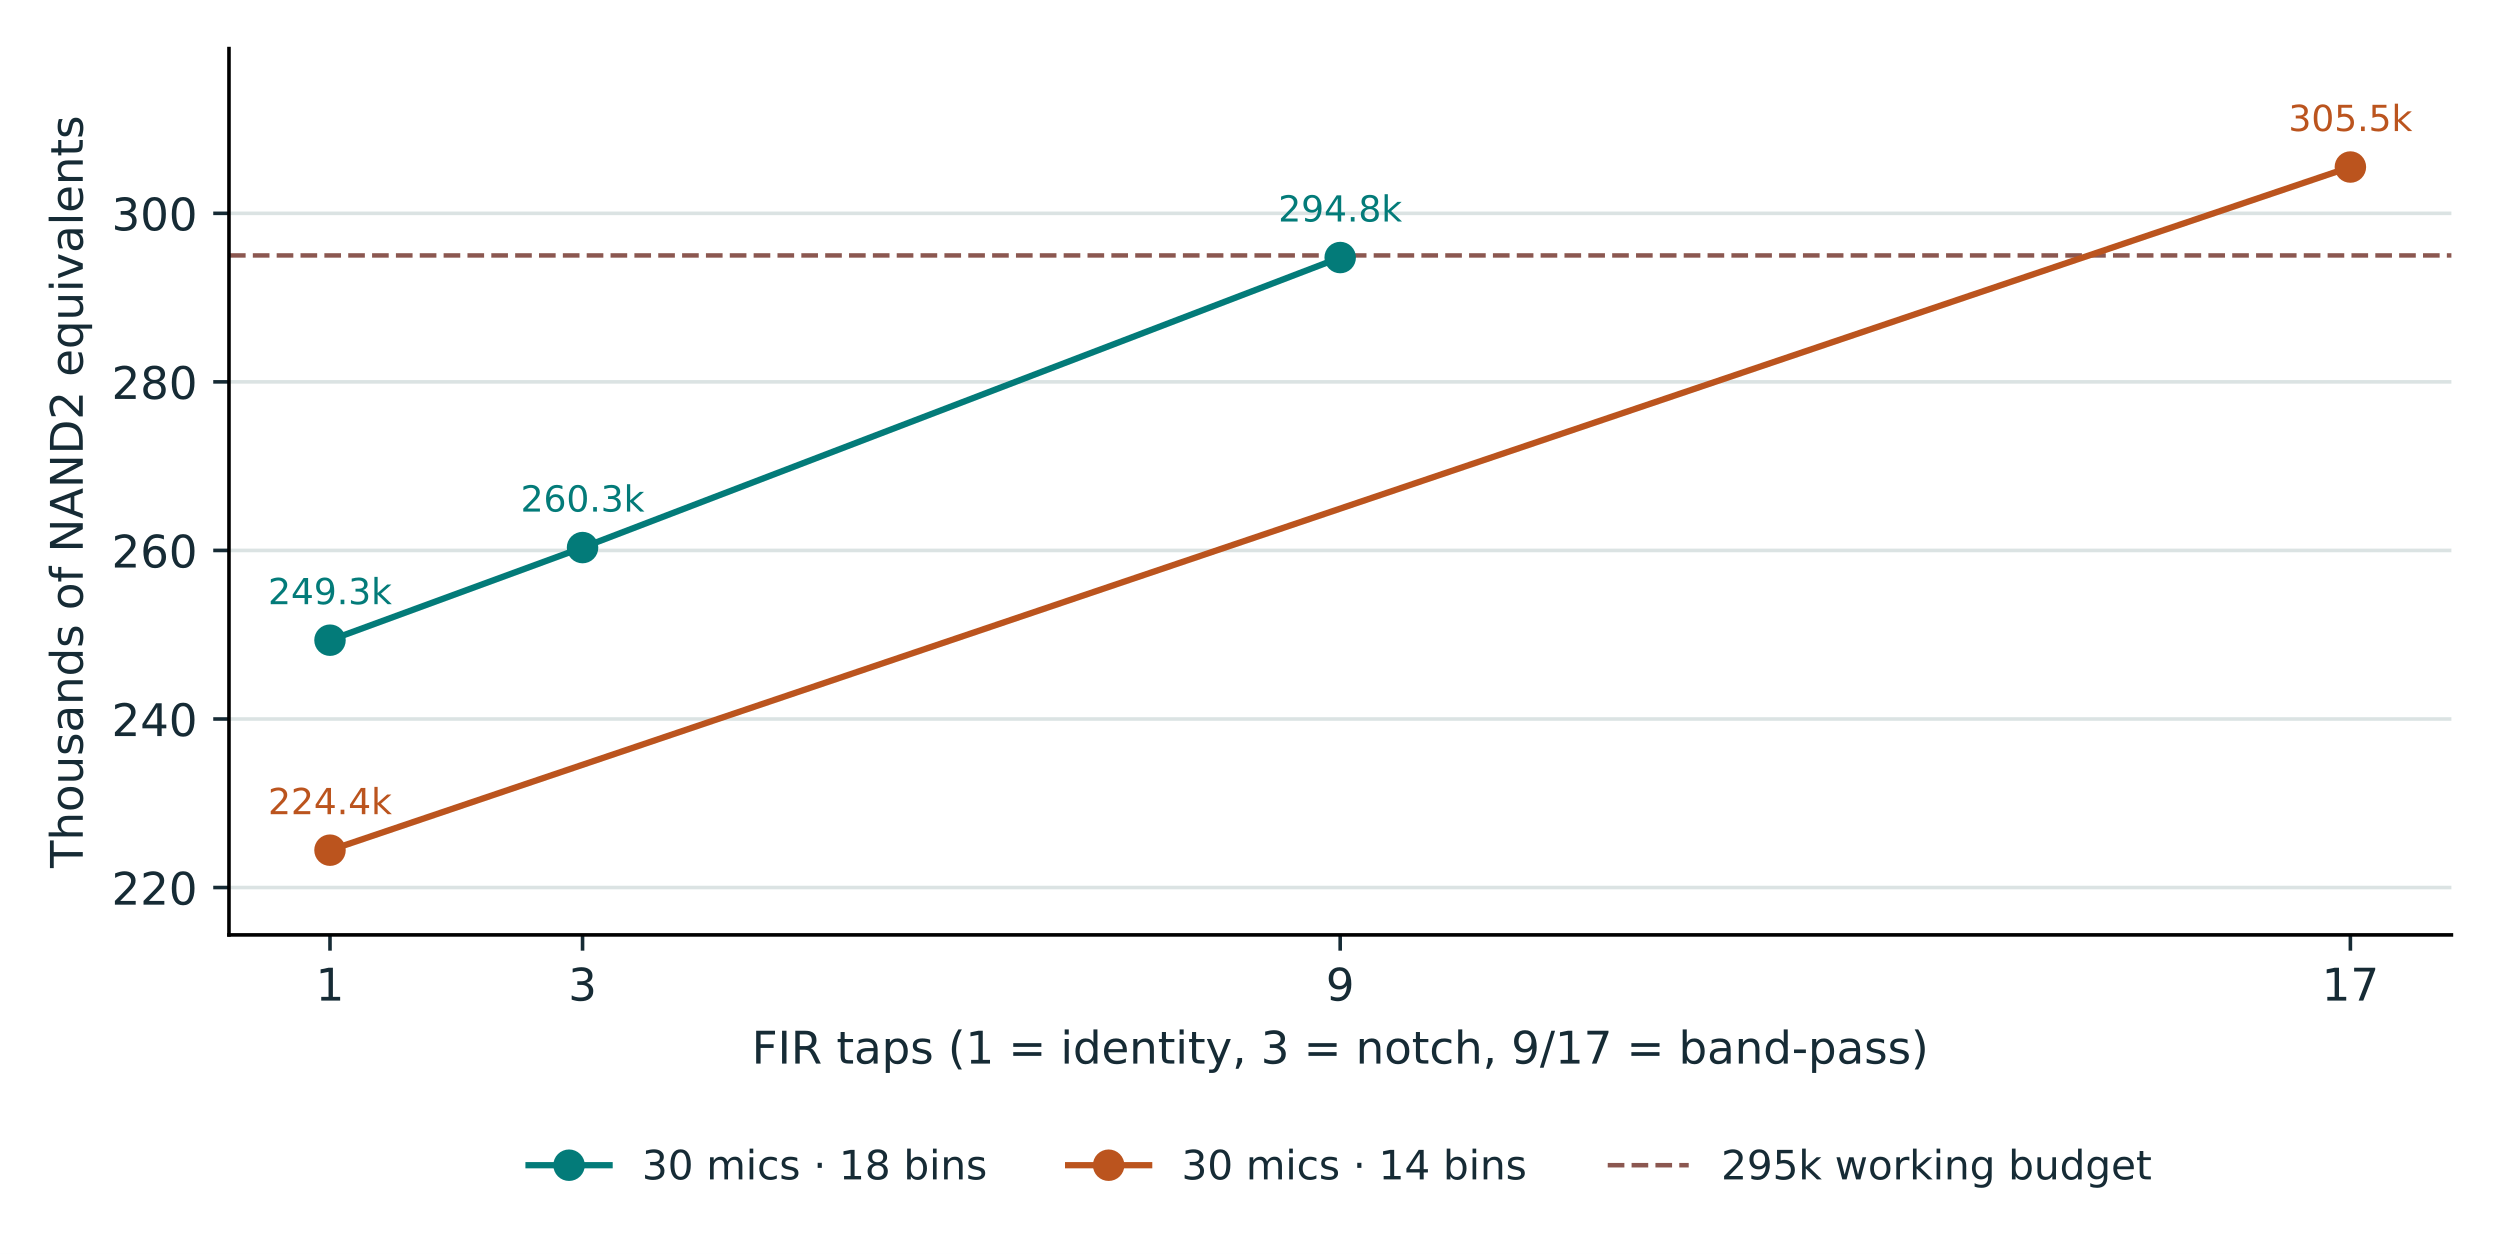
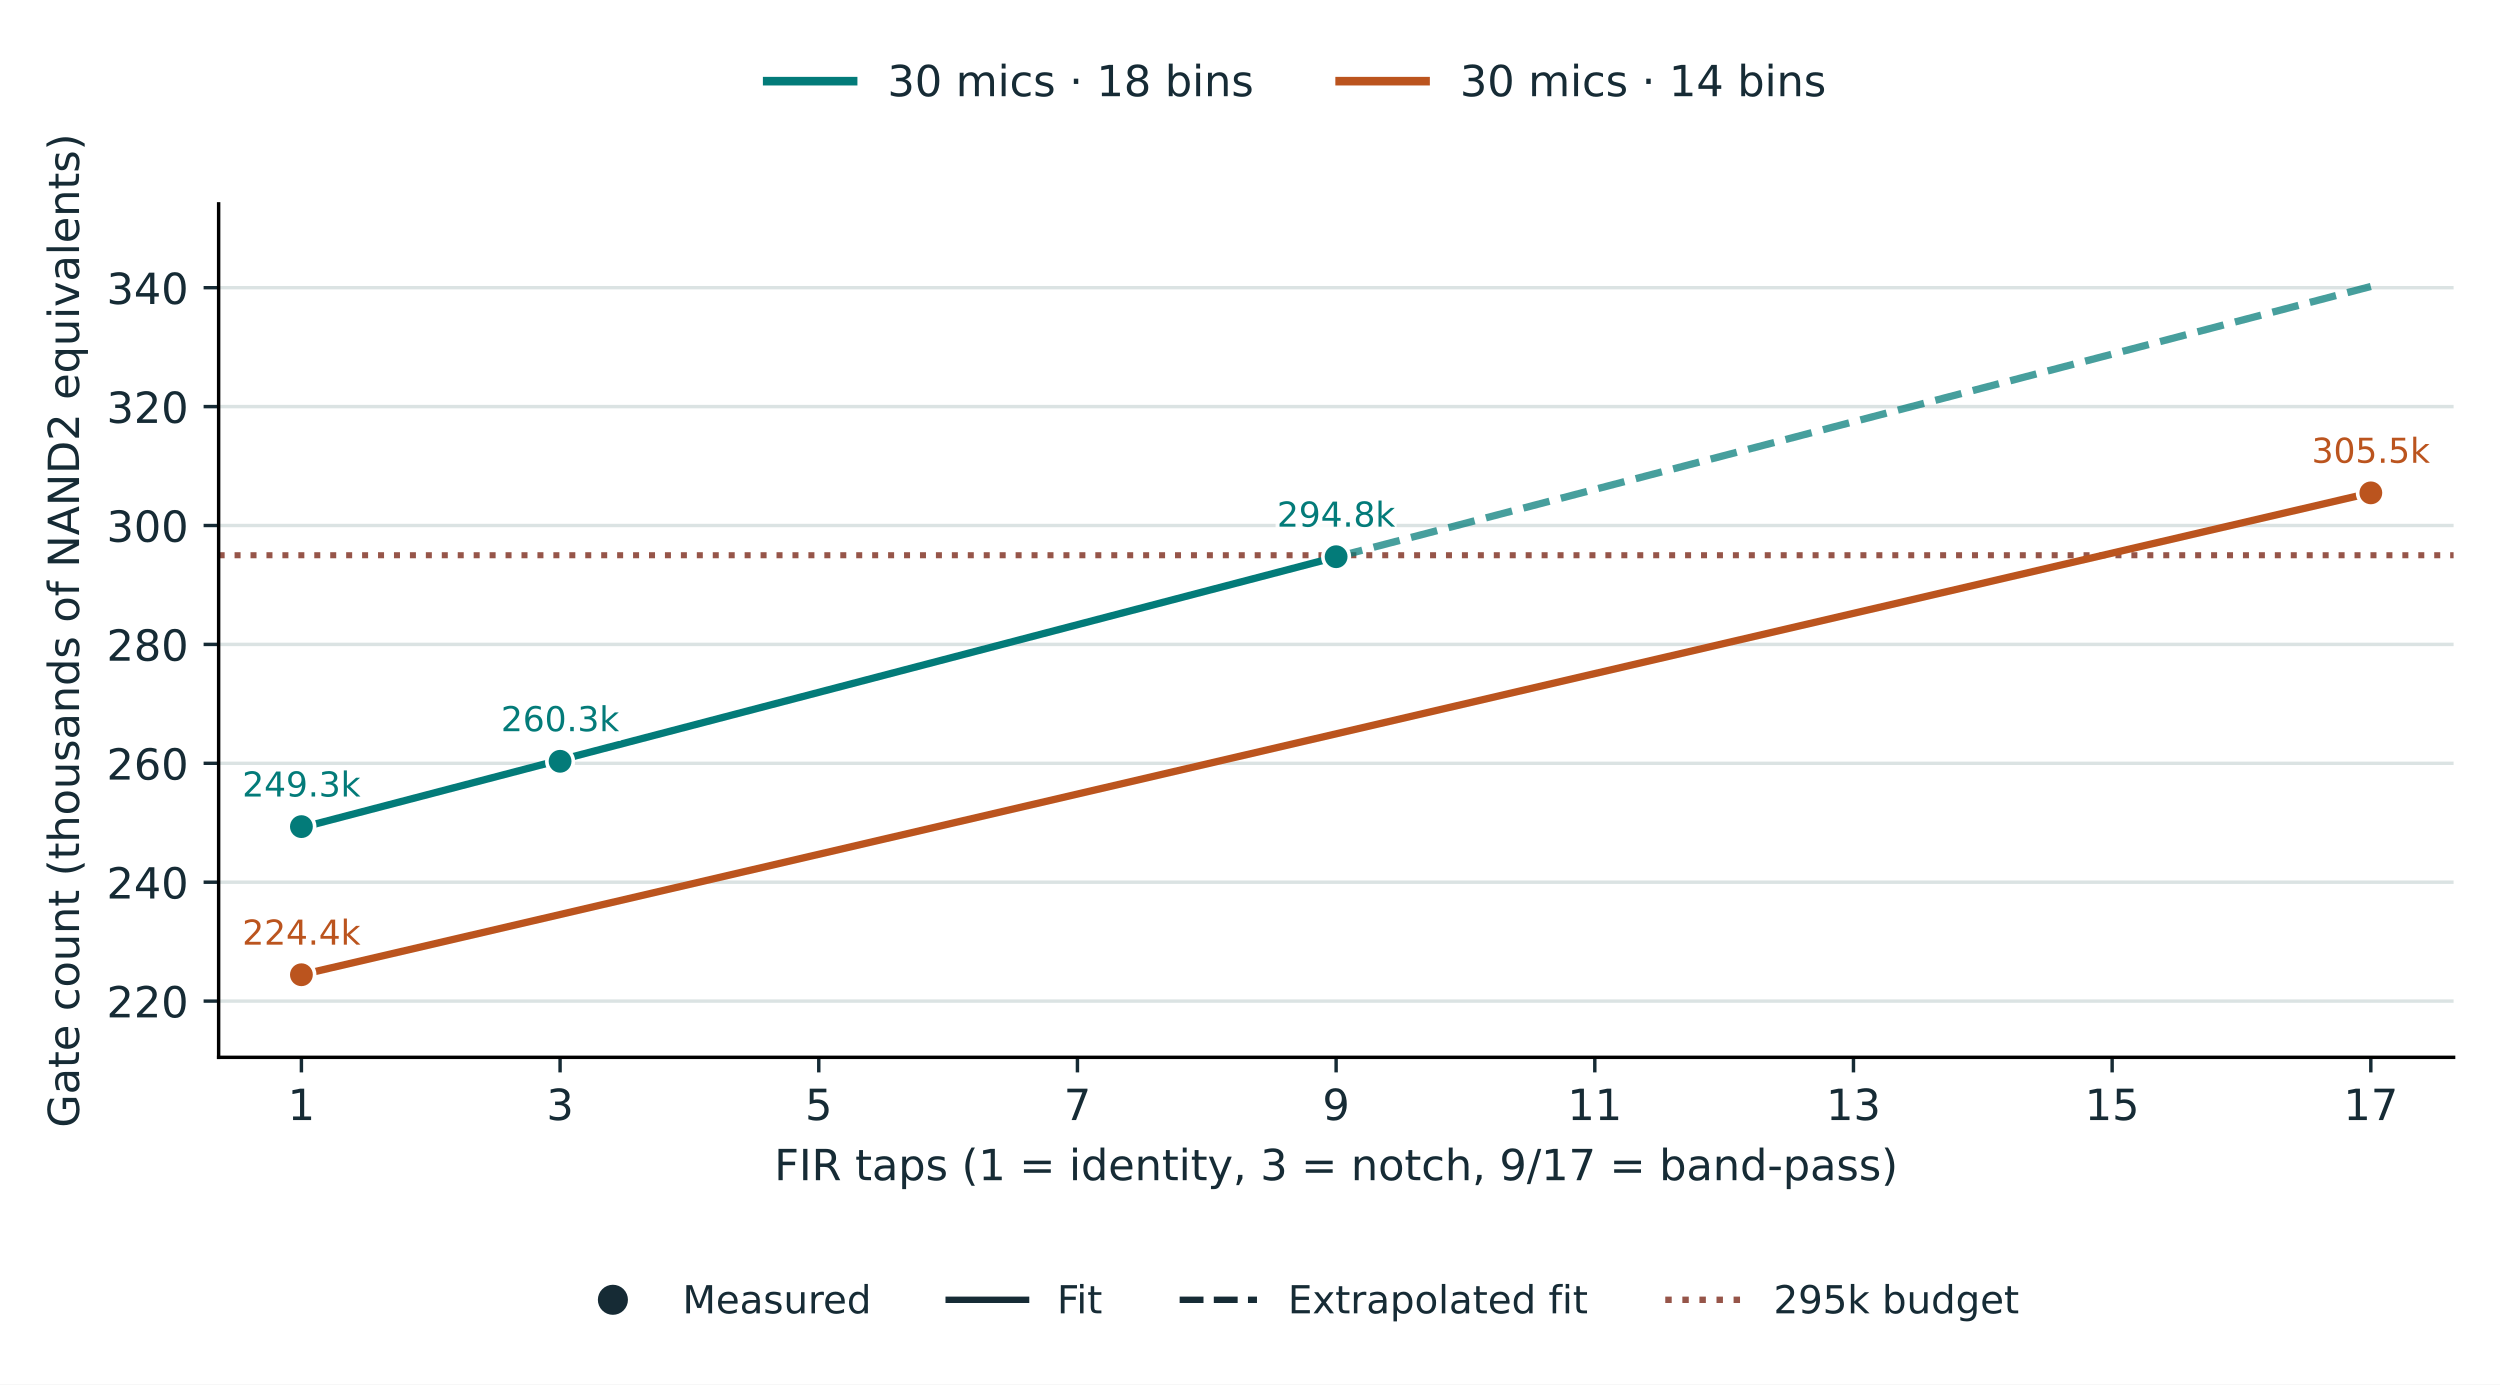
- <svg xmlns="http://www.w3.org/2000/svg" xmlns:xlink="http://www.w3.org/1999/xlink" width="555.6pt" height="278.669pt" viewBox="0 0 555.6 278.669" version="1.1">
+ <svg xmlns="http://www.w3.org/2000/svg" xmlns:xlink="http://www.w3.org/1999/xlink" width="581.888pt" height="322.247pt" viewBox="0 0 581.888 322.247" version="1.1">
  <defs>
    <style type="text/css">*{stroke-linejoin: round; stroke-linecap: butt}</style>
  </defs>
  <g id="figure_1">
    <g id="patch_1">
-       <path d="M 0 278.669 L 555.6 278.669 L 555.6 0 L 0 0 z " style="fill: #ffffff" />
+       <path d="M 0 322.247 L 581.888 322.247 L 581.888 0 L 0 0 z " style="fill: #ffffff" />
    </g>
    <g id="axes_1">
      <g id="patch_2">
-         <path d="M 50.888 207.773 L 544.8 207.773 L 544.8 10.8 L 50.888 10.8 z " style="fill: #ffffff" />
+         <path d="M 50.888 246.1 L 571.088 246.1 L 571.088 47.452 L 50.888 47.452 z " style="fill: #ffffff" />
      </g>
      <g id="line2d_1">
-         <path d="M 50.888 56.771 L 544.8 56.771 " clip-path="url(#p2fcbd12eac)" style="fill: none; stroke-dasharray: 3.7,1.6; stroke-dashoffset: 0; stroke: #8b5750" />
+         <path d="M 50.888 129.232 L 571.088 129.232 " clip-path="url(#pa0a8615e51)" style="fill: none; stroke-dasharray: 1.4,2.31; stroke-dashoffset: 0; stroke: #965549; stroke-width: 1.4" />
      </g>
      <g id="matplotlib.axis_1">
        <g id="xtick_1">
          <g id="line2d_2">
            <defs>
              <path id="mddeffa2169" d="M 0 0 L 0 3.5 " style="stroke: #162b35; stroke-width: 0.8" />
            </defs>
            <g>
-               <use xlink:href="#mddeffa2169" x="73.339" y="207.773" style="fill: #162b35; stroke: #162b35; stroke-width: 0.8" />
+               <use xlink:href="#mddeffa2169" x="70.155" y="246.1" style="fill: #162b35; stroke: #162b35; stroke-width: 0.8" />
            </g>
          </g>
          <g id="text_1">
-             <text style="font-size: 10px; font-family: 'DejaVu Sans', 'Arial', 'Bitstream Vera Sans', 'Computer Modern Sans Serif', 'Lucida Grande', 'Verdana', 'Geneva', 'Lucid', 'Helvetica', 'Avant Garde', sans-serif; text-anchor: middle; fill: #162b35" x="73.339" y="222.371" transform="rotate(-0 73.33879 222.3709)">1</text>
+             <text style="font-size: 10px; font-family: 'DejaVu Sans', 'Arial', 'Bitstream Vera Sans', 'Computer Modern Sans Serif', 'Lucida Grande', 'Verdana', 'Geneva', 'Lucid', 'Helvetica', 'Avant Garde', sans-serif; text-anchor: middle; fill: #162b35" x="70.155" y="260.698" transform="rotate(-0 70.15495 260.6977)">1</text>
          </g>
        </g>
        <g id="xtick_2">
          <g id="line2d_3">
            <g>
-               <use xlink:href="#mddeffa2169" x="129.465" y="207.773" style="fill: #162b35; stroke: #162b35; stroke-width: 0.8" />
+               <use xlink:href="#mddeffa2169" x="130.363" y="246.1" style="fill: #162b35; stroke: #162b35; stroke-width: 0.8" />
            </g>
          </g>
          <g id="text_2">
-             <text style="font-size: 10px; font-family: 'DejaVu Sans', 'Arial', 'Bitstream Vera Sans', 'Computer Modern Sans Serif', 'Lucida Grande', 'Verdana', 'Geneva', 'Lucid', 'Helvetica', 'Avant Garde', sans-serif; text-anchor: middle; fill: #162b35" x="129.465" y="222.371" transform="rotate(-0 129.4651 222.3709)">3</text>
+             <text style="font-size: 10px; font-family: 'DejaVu Sans', 'Arial', 'Bitstream Vera Sans', 'Computer Modern Sans Serif', 'Lucida Grande', 'Verdana', 'Geneva', 'Lucid', 'Helvetica', 'Avant Garde', sans-serif; text-anchor: middle; fill: #162b35" x="130.363" y="260.698" transform="rotate(-0 130.3633 260.6977)">3</text>
          </g>
        </g>
        <g id="xtick_3">
          <g id="line2d_4">
            <g>
-               <use xlink:href="#mddeffa2169" x="297.844" y="207.773" style="fill: #162b35; stroke: #162b35; stroke-width: 0.8" />
+               <use xlink:href="#mddeffa2169" x="190.572" y="246.1" style="fill: #162b35; stroke: #162b35; stroke-width: 0.8" />
            </g>
          </g>
          <g id="text_3">
-             <text style="font-size: 10px; font-family: 'DejaVu Sans', 'Arial', 'Bitstream Vera Sans', 'Computer Modern Sans Serif', 'Lucida Grande', 'Verdana', 'Geneva', 'Lucid', 'Helvetica', 'Avant Garde', sans-serif; text-anchor: middle; fill: #162b35" x="297.844" y="222.371" transform="rotate(-0 297.8439 222.3709)">9</text>
+             <text style="font-size: 10px; font-family: 'DejaVu Sans', 'Arial', 'Bitstream Vera Sans', 'Computer Modern Sans Serif', 'Lucida Grande', 'Verdana', 'Geneva', 'Lucid', 'Helvetica', 'Avant Garde', sans-serif; text-anchor: middle; fill: #162b35" x="190.572" y="260.698" transform="rotate(-0 190.5716 260.6977)">5</text>
          </g>
        </g>
        <g id="xtick_4">
          <g id="line2d_5">
            <g>
-               <use xlink:href="#mddeffa2169" x="522.349" y="207.773" style="fill: #162b35; stroke: #162b35; stroke-width: 0.8" />
+               <use xlink:href="#mddeffa2169" x="250.78" y="246.1" style="fill: #162b35; stroke: #162b35; stroke-width: 0.8" />
            </g>
          </g>
          <g id="text_4">
-             <text style="font-size: 10px; font-family: 'DejaVu Sans', 'Arial', 'Bitstream Vera Sans', 'Computer Modern Sans Serif', 'Lucida Grande', 'Verdana', 'Geneva', 'Lucid', 'Helvetica', 'Avant Garde', sans-serif; text-anchor: middle; fill: #162b35" x="522.349" y="222.371" transform="rotate(-0 522.349 222.3709)">17</text>
-           </g>
-         </g>
-         <g id="text_5">
-           <text style="font-size: 10px; font-family: 'DejaVu Sans', 'Arial', 'Bitstream Vera Sans', 'Computer Modern Sans Serif', 'Lucida Grande', 'Verdana', 'Geneva', 'Lucid', 'Helvetica', 'Avant Garde', sans-serif; text-anchor: middle; fill: #162b35" x="297.844" y="236.372" transform="rotate(-0 297.8439 236.3717)">FIR taps (1 = identity, 3 = notch, 9/17 = band-pass)</text>
+             <text style="font-size: 10px; font-family: 'DejaVu Sans', 'Arial', 'Bitstream Vera Sans', 'Computer Modern Sans Serif', 'Lucida Grande', 'Verdana', 'Geneva', 'Lucid', 'Helvetica', 'Avant Garde', sans-serif; text-anchor: middle; fill: #162b35" x="250.78" y="260.698" transform="rotate(-0 250.7799 260.6977)">7</text>
+           </g>
+         </g>
+         <g id="xtick_5">
+           <g id="line2d_6">
+             <g>
+               <use xlink:href="#mddeffa2169" x="310.988" y="246.1" style="fill: #162b35; stroke: #162b35; stroke-width: 0.8" />
+             </g>
+           </g>
+           <g id="text_5">
+             <text style="font-size: 10px; font-family: 'DejaVu Sans', 'Arial', 'Bitstream Vera Sans', 'Computer Modern Sans Serif', 'Lucida Grande', 'Verdana', 'Geneva', 'Lucid', 'Helvetica', 'Avant Garde', sans-serif; text-anchor: middle; fill: #162b35" x="310.988" y="260.698" transform="rotate(-0 310.9883 260.6977)">9</text>
+           </g>
+         </g>
+         <g id="xtick_6">
+           <g id="line2d_7">
+             <g>
+               <use xlink:href="#mddeffa2169" x="371.197" y="246.1" style="fill: #162b35; stroke: #162b35; stroke-width: 0.8" />
+             </g>
+           </g>
+           <g id="text_6">
+             <text style="font-size: 10px; font-family: 'DejaVu Sans', 'Arial', 'Bitstream Vera Sans', 'Computer Modern Sans Serif', 'Lucida Grande', 'Verdana', 'Geneva', 'Lucid', 'Helvetica', 'Avant Garde', sans-serif; text-anchor: middle; fill: #162b35" x="371.197" y="260.698" transform="rotate(-0 371.1966 260.6977)">11</text>
+           </g>
+         </g>
+         <g id="xtick_7">
+           <g id="line2d_8">
+             <g>
+               <use xlink:href="#mddeffa2169" x="431.405" y="246.1" style="fill: #162b35; stroke: #162b35; stroke-width: 0.8" />
+             </g>
+           </g>
+           <g id="text_7">
+             <text style="font-size: 10px; font-family: 'DejaVu Sans', 'Arial', 'Bitstream Vera Sans', 'Computer Modern Sans Serif', 'Lucida Grande', 'Verdana', 'Geneva', 'Lucid', 'Helvetica', 'Avant Garde', sans-serif; text-anchor: middle; fill: #162b35" x="431.405" y="260.698" transform="rotate(-0 431.4049 260.6977)">13</text>
+           </g>
+         </g>
+         <g id="xtick_8">
+           <g id="line2d_9">
+             <g>
+               <use xlink:href="#mddeffa2169" x="491.613" y="246.1" style="fill: #162b35; stroke: #162b35; stroke-width: 0.8" />
+             </g>
+           </g>
+           <g id="text_8">
+             <text style="font-size: 10px; font-family: 'DejaVu Sans', 'Arial', 'Bitstream Vera Sans', 'Computer Modern Sans Serif', 'Lucida Grande', 'Verdana', 'Geneva', 'Lucid', 'Helvetica', 'Avant Garde', sans-serif; text-anchor: middle; fill: #162b35" x="491.613" y="260.698" transform="rotate(-0 491.6133 260.6977)">15</text>
+           </g>
+         </g>
+         <g id="xtick_9">
+           <g id="line2d_10">
+             <g>
+               <use xlink:href="#mddeffa2169" x="551.822" y="246.1" style="fill: #162b35; stroke: #162b35; stroke-width: 0.8" />
+             </g>
+           </g>
+           <g id="text_9">
+             <text style="font-size: 10px; font-family: 'DejaVu Sans', 'Arial', 'Bitstream Vera Sans', 'Computer Modern Sans Serif', 'Lucida Grande', 'Verdana', 'Geneva', 'Lucid', 'Helvetica', 'Avant Garde', sans-serif; text-anchor: middle; fill: #162b35" x="551.822" y="260.698" transform="rotate(-0 551.8216 260.6977)">17</text>
+           </g>
+         </g>
+         <g id="text_10">
+           <text style="font-size: 10px; font-family: 'DejaVu Sans', 'Arial', 'Bitstream Vera Sans', 'Computer Modern Sans Serif', 'Lucida Grande', 'Verdana', 'Geneva', 'Lucid', 'Helvetica', 'Avant Garde', sans-serif; text-anchor: middle; fill: #162b35" x="310.988" y="274.698" transform="rotate(-0 310.9883 274.6984)">FIR taps (1 = identity, 3 = notch, 9/17 = band-pass)</text>
        </g>
      </g>
      <g id="matplotlib.axis_2">
        <g id="ytick_1">
-           <g id="line2d_6">
-             <path d="M 50.888 197.25 L 544.8 197.25 " clip-path="url(#p2fcbd12eac)" style="fill: none; stroke: #dbe3e3; stroke-width: 0.8; stroke-linecap: square" />
-           </g>
-           <g id="line2d_7">
+           <g id="line2d_11">
+             <path d="M 50.888 233.012 L 571.088 233.012 " clip-path="url(#pa0a8615e51)" style="fill: none; stroke: #dbe3e3; stroke-width: 0.8; stroke-linecap: square" />
+           </g>
+           <g id="line2d_12">
            <defs>
              <path id="m275890fcfa" d="M 0 0 L -3.5 0 " style="stroke: #162b35; stroke-width: 0.8" />
            </defs>
            <g>
-               <use xlink:href="#m275890fcfa" x="50.888" y="197.25" style="fill: #162b35; stroke: #162b35; stroke-width: 0.8" />
-             </g>
-           </g>
-           <g id="text_6">
-             <text style="font-size: 10px; font-family: 'DejaVu Sans', 'Arial', 'Bitstream Vera Sans', 'Computer Modern Sans Serif', 'Lucida Grande', 'Verdana', 'Geneva', 'Lucid', 'Helvetica', 'Avant Garde', sans-serif; text-anchor: end; fill: #162b35" x="43.888" y="201.049" transform="rotate(-0 43.88828 201.0488)">220</text>
+               <use xlink:href="#m275890fcfa" x="50.888" y="233.012" style="fill: #162b35; stroke: #162b35; stroke-width: 0.8" />
+             </g>
+           </g>
+           <g id="text_11">
+             <text style="font-size: 10px; font-family: 'DejaVu Sans', 'Arial', 'Bitstream Vera Sans', 'Computer Modern Sans Serif', 'Lucida Grande', 'Verdana', 'Geneva', 'Lucid', 'Helvetica', 'Avant Garde', sans-serif; text-anchor: end; fill: #162b35" x="43.888" y="236.811" transform="rotate(-0 43.88828 236.811)">220</text>
          </g>
        </g>
        <g id="ytick_2">
-           <g id="line2d_8">
-             <path d="M 50.888 159.789 L 544.8 159.789 " clip-path="url(#p2fcbd12eac)" style="fill: none; stroke: #dbe3e3; stroke-width: 0.8; stroke-linecap: square" />
-           </g>
-           <g id="line2d_9">
-             <g>
-               <use xlink:href="#m275890fcfa" x="50.888" y="159.789" style="fill: #162b35; stroke: #162b35; stroke-width: 0.8" />
-             </g>
-           </g>
-           <g id="text_7">
-             <text style="font-size: 10px; font-family: 'DejaVu Sans', 'Arial', 'Bitstream Vera Sans', 'Computer Modern Sans Serif', 'Lucida Grande', 'Verdana', 'Geneva', 'Lucid', 'Helvetica', 'Avant Garde', sans-serif; text-anchor: end; fill: #162b35" x="43.888" y="163.588" transform="rotate(-0 43.88828 163.5878)">240</text>
+           <g id="line2d_13">
+             <path d="M 50.888 205.337 L 571.088 205.337 " clip-path="url(#pa0a8615e51)" style="fill: none; stroke: #dbe3e3; stroke-width: 0.8; stroke-linecap: square" />
+           </g>
+           <g id="line2d_14">
+             <g>
+               <use xlink:href="#m275890fcfa" x="50.888" y="205.337" style="fill: #162b35; stroke: #162b35; stroke-width: 0.8" />
+             </g>
+           </g>
+           <g id="text_12">
+             <text style="font-size: 10px; font-family: 'DejaVu Sans', 'Arial', 'Bitstream Vera Sans', 'Computer Modern Sans Serif', 'Lucida Grande', 'Verdana', 'Geneva', 'Lucid', 'Helvetica', 'Avant Garde', sans-serif; text-anchor: end; fill: #162b35" x="43.888" y="209.136" transform="rotate(-0 43.88828 209.1363)">240</text>
          </g>
        </g>
        <g id="ytick_3">
-           <g id="line2d_10">
-             <path d="M 50.888 122.328 L 544.8 122.328 " clip-path="url(#p2fcbd12eac)" style="fill: none; stroke: #dbe3e3; stroke-width: 0.8; stroke-linecap: square" />
-           </g>
-           <g id="line2d_11">
-             <g>
-               <use xlink:href="#m275890fcfa" x="50.888" y="122.328" style="fill: #162b35; stroke: #162b35; stroke-width: 0.8" />
-             </g>
-           </g>
-           <g id="text_8">
-             <text style="font-size: 10px; font-family: 'DejaVu Sans', 'Arial', 'Bitstream Vera Sans', 'Computer Modern Sans Serif', 'Lucida Grande', 'Verdana', 'Geneva', 'Lucid', 'Helvetica', 'Avant Garde', sans-serif; text-anchor: end; fill: #162b35" x="43.888" y="126.127" transform="rotate(-0 43.88828 126.1268)">260</text>
+           <g id="line2d_15">
+             <path d="M 50.888 177.663 L 571.088 177.663 " clip-path="url(#pa0a8615e51)" style="fill: none; stroke: #dbe3e3; stroke-width: 0.8; stroke-linecap: square" />
+           </g>
+           <g id="line2d_16">
+             <g>
+               <use xlink:href="#m275890fcfa" x="50.888" y="177.663" style="fill: #162b35; stroke: #162b35; stroke-width: 0.8" />
+             </g>
+           </g>
+           <g id="text_13">
+             <text style="font-size: 10px; font-family: 'DejaVu Sans', 'Arial', 'Bitstream Vera Sans', 'Computer Modern Sans Serif', 'Lucida Grande', 'Verdana', 'Geneva', 'Lucid', 'Helvetica', 'Avant Garde', sans-serif; text-anchor: end; fill: #162b35" x="43.888" y="181.462" transform="rotate(-0 43.88828 181.4616)">260</text>
          </g>
        </g>
        <g id="ytick_4">
-           <g id="line2d_12">
-             <path d="M 50.888 84.867 L 544.8 84.867 " clip-path="url(#p2fcbd12eac)" style="fill: none; stroke: #dbe3e3; stroke-width: 0.8; stroke-linecap: square" />
-           </g>
-           <g id="line2d_13">
-             <g>
-               <use xlink:href="#m275890fcfa" x="50.888" y="84.867" style="fill: #162b35; stroke: #162b35; stroke-width: 0.8" />
-             </g>
-           </g>
-           <g id="text_9">
-             <text style="font-size: 10px; font-family: 'DejaVu Sans', 'Arial', 'Bitstream Vera Sans', 'Computer Modern Sans Serif', 'Lucida Grande', 'Verdana', 'Geneva', 'Lucid', 'Helvetica', 'Avant Garde', sans-serif; text-anchor: end; fill: #162b35" x="43.888" y="88.666" transform="rotate(-0 43.88828 88.66584)">280</text>
+           <g id="line2d_17">
+             <path d="M 50.888 149.988 L 571.088 149.988 " clip-path="url(#pa0a8615e51)" style="fill: none; stroke: #dbe3e3; stroke-width: 0.8; stroke-linecap: square" />
+           </g>
+           <g id="line2d_18">
+             <g>
+               <use xlink:href="#m275890fcfa" x="50.888" y="149.988" style="fill: #162b35; stroke: #162b35; stroke-width: 0.8" />
+             </g>
+           </g>
+           <g id="text_14">
+             <text style="font-size: 10px; font-family: 'DejaVu Sans', 'Arial', 'Bitstream Vera Sans', 'Computer Modern Sans Serif', 'Lucida Grande', 'Verdana', 'Geneva', 'Lucid', 'Helvetica', 'Avant Garde', sans-serif; text-anchor: end; fill: #162b35" x="43.888" y="153.787" transform="rotate(-0 43.88828 153.7868)">280</text>
          </g>
        </g>
        <g id="ytick_5">
-           <g id="line2d_14">
-             <path d="M 50.888 47.406 L 544.8 47.406 " clip-path="url(#p2fcbd12eac)" style="fill: none; stroke: #dbe3e3; stroke-width: 0.8; stroke-linecap: square" />
-           </g>
-           <g id="line2d_15">
-             <g>
-               <use xlink:href="#m275890fcfa" x="50.888" y="47.406" style="fill: #162b35; stroke: #162b35; stroke-width: 0.8" />
-             </g>
-           </g>
-           <g id="text_10">
-             <text style="font-size: 10px; font-family: 'DejaVu Sans', 'Arial', 'Bitstream Vera Sans', 'Computer Modern Sans Serif', 'Lucida Grande', 'Verdana', 'Geneva', 'Lucid', 'Helvetica', 'Avant Garde', sans-serif; text-anchor: end; fill: #162b35" x="43.888" y="51.205" transform="rotate(-0 43.88828 51.20487)">300</text>
-           </g>
-         </g>
-         <g id="text_11">
-           <text style="font-size: 10px; font-family: 'DejaVu Sans', 'Arial', 'Bitstream Vera Sans', 'Computer Modern Sans Serif', 'Lucida Grande', 'Verdana', 'Geneva', 'Lucid', 'Helvetica', 'Avant Garde', sans-serif; text-anchor: middle; fill: #162b35" x="18.398" y="109.287" transform="rotate(-90 18.39844 109.2866)">Thousands of NAND2 equivalents</text>
-         </g>
-       </g>
-       <g id="line2d_16">
-         <path d="M 73.339 142.277 L 129.465 121.693 L 297.844 57.238 " clip-path="url(#p2fcbd12eac)" style="fill: none; stroke: #037b79; stroke-width: 1.4; stroke-linecap: square" />
+           <g id="line2d_19">
+             <path d="M 50.888 122.313 L 571.088 122.313 " clip-path="url(#pa0a8615e51)" style="fill: none; stroke: #dbe3e3; stroke-width: 0.8; stroke-linecap: square" />
+           </g>
+           <g id="line2d_20">
+             <g>
+               <use xlink:href="#m275890fcfa" x="50.888" y="122.313" style="fill: #162b35; stroke: #162b35; stroke-width: 0.8" />
+             </g>
+           </g>
+           <g id="text_15">
+             <text style="font-size: 10px; font-family: 'DejaVu Sans', 'Arial', 'Bitstream Vera Sans', 'Computer Modern Sans Serif', 'Lucida Grande', 'Verdana', 'Geneva', 'Lucid', 'Helvetica', 'Avant Garde', sans-serif; text-anchor: end; fill: #162b35" x="43.888" y="126.112" transform="rotate(-0 43.88828 126.1121)">300</text>
+           </g>
+         </g>
+         <g id="ytick_6">
+           <g id="line2d_21">
+             <path d="M 50.888 94.639 L 571.088 94.639 " clip-path="url(#pa0a8615e51)" style="fill: none; stroke: #dbe3e3; stroke-width: 0.8; stroke-linecap: square" />
+           </g>
+           <g id="line2d_22">
+             <g>
+               <use xlink:href="#m275890fcfa" x="50.888" y="94.639" style="fill: #162b35; stroke: #162b35; stroke-width: 0.8" />
+             </g>
+           </g>
+           <g id="text_16">
+             <text style="font-size: 10px; font-family: 'DejaVu Sans', 'Arial', 'Bitstream Vera Sans', 'Computer Modern Sans Serif', 'Lucida Grande', 'Verdana', 'Geneva', 'Lucid', 'Helvetica', 'Avant Garde', sans-serif; text-anchor: end; fill: #162b35" x="43.888" y="98.437" transform="rotate(-0 43.88828 98.43739)">320</text>
+           </g>
+         </g>
+         <g id="ytick_7">
+           <g id="line2d_23">
+             <path d="M 50.888 66.964 L 571.088 66.964 " clip-path="url(#pa0a8615e51)" style="fill: none; stroke: #dbe3e3; stroke-width: 0.8; stroke-linecap: square" />
+           </g>
+           <g id="line2d_24">
+             <g>
+               <use xlink:href="#m275890fcfa" x="50.888" y="66.964" style="fill: #162b35; stroke: #162b35; stroke-width: 0.8" />
+             </g>
+           </g>
+           <g id="text_17">
+             <text style="font-size: 10px; font-family: 'DejaVu Sans', 'Arial', 'Bitstream Vera Sans', 'Computer Modern Sans Serif', 'Lucida Grande', 'Verdana', 'Geneva', 'Lucid', 'Helvetica', 'Avant Garde', sans-serif; text-anchor: end; fill: #162b35" x="43.888" y="70.763" transform="rotate(-0 43.88828 70.76267)">340</text>
+           </g>
+         </g>
+         <g id="text_18">
+           <text style="font-size: 10px; font-family: 'DejaVu Sans', 'Arial', 'Bitstream Vera Sans', 'Computer Modern Sans Serif', 'Lucida Grande', 'Verdana', 'Geneva', 'Lucid', 'Helvetica', 'Avant Garde', sans-serif; text-anchor: middle; fill: #162b35" x="18.398" y="146.776" transform="rotate(-90 18.39844 146.776)">Gate count (thousands of NAND2 equivalents)</text>
+         </g>
+       </g>
+       <g id="line2d_25">
+         <path d="M 70.155 192.631 L 310.988 129.653 L 310.988 129.653 " clip-path="url(#pa0a8615e51)" style="fill: none; stroke: #037b79; stroke-width: 1.7; stroke-linecap: square" />
+       </g>
+       <g id="line2d_26">
+         <path d="M 310.988 129.653 L 551.822 66.676 L 551.822 66.676 " clip-path="url(#pa0a8615e51)" style="fill: none; stroke-dasharray: 6.29,2.72; stroke-dashoffset: 0; stroke: #037b79; stroke-opacity: 0.73; stroke-width: 1.7" />
+       </g>
+       <g id="line2d_27">
+         <path d="M 70.155 226.876 L 551.822 114.716 L 551.822 114.716 " clip-path="url(#pa0a8615e51)" style="fill: none; stroke: #bb541e; stroke-width: 1.7; stroke-linecap: square" />
+       </g>
+       <g id="patch_3">
+         <path d="M 50.888 246.1 L 50.888 47.452 " style="fill: none; stroke: #000000; stroke-width: 0.8; stroke-linejoin: miter; stroke-linecap: square" />
+       </g>
+       <g id="patch_4">
+         <path d="M 50.888 246.1 L 571.088 246.1 " style="fill: none; stroke: #000000; stroke-width: 0.8; stroke-linejoin: miter; stroke-linecap: square" />
+       </g>
+       <g id="text_19">
+         <g id="patch_5">
+           <path d="M 56.067 187.642 L 84.242 187.642 L 84.242 179.001 L 56.067 179.001 z " style="fill: #ffffff; opacity: 0.85" />
+         </g>
+         <text style="font-size: 8px; font-family: 'DejaVu Sans', 'Arial', 'Bitstream Vera Sans', 'Computer Modern Sans Serif', 'Lucida Grande', 'Verdana', 'Geneva', 'Lucid', 'Helvetica', 'Avant Garde', sans-serif; text-anchor: middle; fill: #037b79" x="70.155" y="185.4" transform="rotate(-0 70.15495 185.4002)">249.3k</text>
+       </g>
+       <g id="text_20">
+         <g id="patch_6">
+           <path d="M 116.276 172.436 L 144.451 172.436 L 144.451 163.795 L 116.276 163.795 z " style="fill: #ffffff; opacity: 0.85" />
+         </g>
+         <text style="font-size: 8px; font-family: 'DejaVu Sans', 'Arial', 'Bitstream Vera Sans', 'Computer Modern Sans Serif', 'Lucida Grande', 'Verdana', 'Geneva', 'Lucid', 'Helvetica', 'Avant Garde', sans-serif; text-anchor: middle; fill: #037b79" x="130.363" y="170.194" transform="rotate(-0 130.3633 170.1936)">260.3k</text>
+       </g>
+       <g id="text_21">
+         <g id="patch_7">
+           <path d="M 296.901 124.818 L 325.076 124.818 L 325.076 116.178 L 296.901 116.178 z " style="fill: #ffffff; opacity: 0.85" />
+         </g>
+         <text style="font-size: 8px; font-family: 'DejaVu Sans', 'Arial', 'Bitstream Vera Sans', 'Computer Modern Sans Serif', 'Lucida Grande', 'Verdana', 'Geneva', 'Lucid', 'Helvetica', 'Avant Garde', sans-serif; text-anchor: middle; fill: #037b79" x="310.988" y="122.577" transform="rotate(-0 310.9883 122.5765)">294.8k</text>
+       </g>
+       <g id="text_22">
+         <g id="patch_8">
+           <path d="M 56.067 222.118 L 84.242 222.118 L 84.242 213.477 L 56.067 213.477 z " style="fill: #ffffff; opacity: 0.85" />
+         </g>
+         <text style="font-size: 8px; font-family: 'DejaVu Sans', 'Arial', 'Bitstream Vera Sans', 'Computer Modern Sans Serif', 'Lucida Grande', 'Verdana', 'Geneva', 'Lucid', 'Helvetica', 'Avant Garde', sans-serif; text-anchor: middle; fill: #bb541e" x="70.155" y="219.876" transform="rotate(-0 70.15495 219.876)">224.4k</text>
+       </g>
+       <g id="text_23">
+         <g id="patch_9">
+           <path d="M 537.734 109.957 L 565.909 109.957 L 565.909 101.317 L 537.734 101.317 z " style="fill: #ffffff; opacity: 0.85" />
+         </g>
+         <text style="font-size: 8px; font-family: 'DejaVu Sans', 'Arial', 'Bitstream Vera Sans', 'Computer Modern Sans Serif', 'Lucida Grande', 'Verdana', 'Geneva', 'Lucid', 'Helvetica', 'Avant Garde', sans-serif; text-anchor: middle; fill: #bb541e" x="551.822" y="107.716" transform="rotate(-0 551.8216 107.7155)">305.5k</text>
+       </g>
+       <g id="PathCollection_1">
        <defs>
-           <path id="mf016b5b635" d="M 0 3 C 0.796 3 1.559 2.684 2.121 2.121 C 2.684 1.559 3 0.796 3 0 C 3 -0.796 2.684 -1.559 2.121 -2.121 C 1.559 -2.684 0.796 -3 0 -3 C -0.796 -3 -1.559 -2.684 -2.121 -2.121 C -2.684 -1.559 -3 -0.796 -3 0 C -3 0.796 -2.684 1.559 -2.121 2.121 C -1.559 2.684 -0.796 3 0 3 z " style="stroke: #037b79" />
+           <path id="mecdf8f81db" d="M 0 3.082 C 0.817 3.082 1.601 2.757 2.179 2.179 C 2.757 1.601 3.082 0.817 3.082 0 C 3.082 -0.817 2.757 -1.601 2.179 -2.179 C 1.601 -2.757 0.817 -3.082 0 -3.082 C -0.817 -3.082 -1.601 -2.757 -2.179 -2.179 C -2.757 -1.601 -3.082 -0.817 -3.082 0 C -3.082 0.817 -2.757 1.601 -2.179 2.179 C -1.601 2.757 -0.817 3.082 0 3.082 z " style="stroke: #ffffff; stroke-width: 0.85" />
        </defs>
-         <g clip-path="url(#p2fcbd12eac)">
-           <use xlink:href="#mf016b5b635" x="73.339" y="142.277" style="fill: #037b79; stroke: #037b79" />
-           <use xlink:href="#mf016b5b635" x="129.465" y="121.693" style="fill: #037b79; stroke: #037b79" />
-           <use xlink:href="#mf016b5b635" x="297.844" y="57.238" style="fill: #037b79; stroke: #037b79" />
-         </g>
-       </g>
-       <g id="line2d_17">
-         <path d="M 73.339 188.944 L 522.349 37.122 " clip-path="url(#p2fcbd12eac)" style="fill: none; stroke: #bb541e; stroke-width: 1.4; stroke-linecap: square" />
+         <g clip-path="url(#pa0a8615e51)">
+           <use xlink:href="#mecdf8f81db" x="70.155" y="192.4" style="fill: #037b79; stroke: #ffffff; stroke-width: 0.85" />
+           <use xlink:href="#mecdf8f81db" x="130.363" y="177.194" style="fill: #037b79; stroke: #ffffff; stroke-width: 0.85" />
+           <use xlink:href="#mecdf8f81db" x="310.988" y="129.577" style="fill: #037b79; stroke: #ffffff; stroke-width: 0.85" />
+         </g>
+       </g>
+       <g id="PathCollection_2">
        <defs>
-           <path id="mdc6a130a0a" d="M 0 3 C 0.796 3 1.559 2.684 2.121 2.121 C 2.684 1.559 3 0.796 3 0 C 3 -0.796 2.684 -1.559 2.121 -2.121 C 1.559 -2.684 0.796 -3 0 -3 C -0.796 -3 -1.559 -2.684 -2.121 -2.121 C -2.684 -1.559 -3 -0.796 -3 0 C -3 0.796 -2.684 1.559 -2.121 2.121 C -1.559 2.684 -0.796 3 0 3 z " style="stroke: #bb541e" />
+           <path id="m64e99599bb" d="M 0 3.082 C 0.817 3.082 1.601 2.757 2.179 2.179 C 2.757 1.601 3.082 0.817 3.082 0 C 3.082 -0.817 2.757 -1.601 2.179 -2.179 C 1.601 -2.757 0.817 -3.082 0 -3.082 C -0.817 -3.082 -1.601 -2.757 -2.179 -2.179 C -2.757 -1.601 -3.082 -0.817 -3.082 0 C -3.082 0.817 -2.757 1.601 -2.179 2.179 C -1.601 2.757 -0.817 3.082 0 3.082 z " style="stroke: #ffffff; stroke-width: 0.85" />
        </defs>
-         <g clip-path="url(#p2fcbd12eac)">
-           <use xlink:href="#mdc6a130a0a" x="73.339" y="188.944" style="fill: #bb541e; stroke: #bb541e" />
-           <use xlink:href="#mdc6a130a0a" x="522.349" y="37.122" style="fill: #bb541e; stroke: #bb541e" />
-         </g>
-       </g>
-       <g id="patch_3">
-         <path d="M 50.888 207.773 L 50.888 10.8 " style="fill: none; stroke: #000000; stroke-width: 0.8; stroke-linejoin: miter; stroke-linecap: square" />
-       </g>
-       <g id="patch_4">
-         <path d="M 50.888 207.773 L 544.8 207.773 " style="fill: none; stroke: #000000; stroke-width: 0.8; stroke-linejoin: miter; stroke-linecap: square" />
-       </g>
-       <g id="text_12">
-         <text style="font-size: 8px; font-family: 'DejaVu Sans', 'Arial', 'Bitstream Vera Sans', 'Computer Modern Sans Serif', 'Lucida Grande', 'Verdana', 'Geneva', 'Lucid', 'Helvetica', 'Avant Garde', sans-serif; text-anchor: middle; fill: #037b79" x="73.339" y="134.277" transform="rotate(-0 73.33879 134.2769)">249.3k</text>
-       </g>
-       <g id="text_13">
-         <text style="font-size: 8px; font-family: 'DejaVu Sans', 'Arial', 'Bitstream Vera Sans', 'Computer Modern Sans Serif', 'Lucida Grande', 'Verdana', 'Geneva', 'Lucid', 'Helvetica', 'Avant Garde', sans-serif; text-anchor: middle; fill: #037b79" x="129.465" y="113.693" transform="rotate(-0 129.4651 113.693)">260.3k</text>
-       </g>
-       <g id="text_14">
-         <text style="font-size: 8px; font-family: 'DejaVu Sans', 'Arial', 'Bitstream Vera Sans', 'Computer Modern Sans Serif', 'Lucida Grande', 'Verdana', 'Geneva', 'Lucid', 'Helvetica', 'Avant Garde', sans-serif; text-anchor: middle; fill: #037b79" x="297.844" y="49.238" transform="rotate(-0 297.8439 49.23767)">294.8k</text>
-       </g>
-       <g id="text_15">
-         <text style="font-size: 8px; font-family: 'DejaVu Sans', 'Arial', 'Bitstream Vera Sans', 'Computer Modern Sans Serif', 'Lucida Grande', 'Verdana', 'Geneva', 'Lucid', 'Helvetica', 'Avant Garde', sans-serif; text-anchor: middle; fill: #bb541e" x="73.339" y="180.944" transform="rotate(-0 73.33879 180.9439)">224.4k</text>
-       </g>
-       <g id="text_16">
-         <text style="font-size: 8px; font-family: 'DejaVu Sans', 'Arial', 'Bitstream Vera Sans', 'Computer Modern Sans Serif', 'Lucida Grande', 'Verdana', 'Geneva', 'Lucid', 'Helvetica', 'Avant Garde', sans-serif; text-anchor: middle; fill: #bb541e" x="522.349" y="29.122" transform="rotate(-0 522.349 29.1216)">305.5k</text>
-       </g>
-       <g id="legend_1">
-         <g id="line2d_18">
-           <path d="M 117.468 258.957 L 126.468 258.957 L 135.468 258.957 " style="fill: none; stroke: #037b79; stroke-width: 1.4; stroke-linecap: square" />
-           <g>
-             <use xlink:href="#mf016b5b635" x="126.468" y="258.957" style="fill: #037b79; stroke: #037b79" />
-           </g>
-         </g>
-         <g id="text_17">
-           <text style="font-size: 9px; font-family: 'DejaVu Sans', 'Arial', 'Bitstream Vera Sans', 'Computer Modern Sans Serif', 'Lucida Grande', 'Verdana', 'Geneva', 'Lucid', 'Helvetica', 'Avant Garde', sans-serif; text-anchor: start; fill: #162b35" x="142.668" y="262.107" transform="rotate(-0 142.6684 262.1065)">30 mics · 18 bins</text>
-         </g>
-         <g id="line2d_19">
-           <path d="M 237.385 258.957 L 246.385 258.957 L 255.385 258.957 " style="fill: none; stroke: #bb541e; stroke-width: 1.4; stroke-linecap: square" />
-           <g>
-             <use xlink:href="#mdc6a130a0a" x="246.385" y="258.957" style="fill: #bb541e; stroke: #bb541e" />
-           </g>
-         </g>
-         <g id="text_18">
-           <text style="font-size: 9px; font-family: 'DejaVu Sans', 'Arial', 'Bitstream Vera Sans', 'Computer Modern Sans Serif', 'Lucida Grande', 'Verdana', 'Geneva', 'Lucid', 'Helvetica', 'Avant Garde', sans-serif; text-anchor: start; fill: #162b35" x="262.585" y="262.107" transform="rotate(-0 262.585 262.1065)">30 mics · 14 bins</text>
-         </g>
-         <g id="line2d_20">
-           <path d="M 357.302 258.957 L 366.302 258.957 L 375.302 258.957 " style="fill: none; stroke-dasharray: 3.7,1.6; stroke-dashoffset: 0; stroke: #8b5750" />
-         </g>
-         <g id="text_19">
-           <text style="font-size: 9px; font-family: 'DejaVu Sans', 'Arial', 'Bitstream Vera Sans', 'Computer Modern Sans Serif', 'Lucida Grande', 'Verdana', 'Geneva', 'Lucid', 'Helvetica', 'Avant Garde', sans-serif; text-anchor: start; fill: #162b35" x="382.502" y="262.107" transform="rotate(-0 382.5016 262.1065)">295k working budget</text>
-         </g>
+         <g clip-path="url(#pa0a8615e51)">
+           <use xlink:href="#m64e99599bb" x="70.155" y="226.876" style="fill: #bb541e; stroke: #ffffff; stroke-width: 0.85" />
+           <use xlink:href="#m64e99599bb" x="551.822" y="114.716" style="fill: #bb541e; stroke: #ffffff; stroke-width: 0.85" />
+         </g>
+       </g>
+     </g>
+     <g id="legend_1">
+       <g id="line2d_28">
+         <path d="M 178.568 18.898 L 188.568 18.898 L 198.568 18.898 " style="fill: none; stroke: #037b79; stroke-width: 2; stroke-linecap: square" />
+       </g>
+       <g id="text_24">
+         <text style="font-size: 10px; font-family: 'DejaVu Sans', 'Arial', 'Bitstream Vera Sans', 'Computer Modern Sans Serif', 'Lucida Grande', 'Verdana', 'Geneva', 'Lucid', 'Helvetica', 'Avant Garde', sans-serif; text-anchor: start; fill: #162b35" x="206.568" y="22.398" transform="rotate(-0 206.5677 22.39844)">30 mics · 18 bins</text>
+       </g>
+       <g id="line2d_29">
+         <path d="M 311.808 18.898 L 321.808 18.898 L 331.808 18.898 " style="fill: none; stroke: #bb541e; stroke-width: 2; stroke-linecap: square" />
+       </g>
+       <g id="text_25">
+         <text style="font-size: 10px; font-family: 'DejaVu Sans', 'Arial', 'Bitstream Vera Sans', 'Computer Modern Sans Serif', 'Lucida Grande', 'Verdana', 'Geneva', 'Lucid', 'Helvetica', 'Avant Garde', sans-serif; text-anchor: start; fill: #162b35" x="339.808" y="22.398" transform="rotate(-0 339.8083 22.39844)">30 mics · 14 bins</text>
+       </g>
+     </g>
+     <g id="legend_2">
+       <g id="line2d_30">
+         <defs>
+           <path id="m68d7f8a615" d="M 0 3 C 0.796 3 1.559 2.684 2.121 2.121 C 2.684 1.559 3 0.796 3 0 C 3 -0.796 2.684 -1.559 2.121 -2.121 C 1.559 -2.684 0.796 -3 0 -3 C -0.796 -3 -1.559 -2.684 -2.121 -2.121 C -2.684 -1.559 -3 -0.796 -3 0 C -3 0.796 -2.684 1.559 -2.121 2.121 C -1.559 2.684 -0.796 3 0 3 z " style="stroke: #162b35" />
+         </defs>
+         <g>
+           <use xlink:href="#m68d7f8a615" x="142.656" y="302.535" style="fill: #162b35; stroke: #162b35" />
+         </g>
+       </g>
+       <g id="text_26">
+         <text style="font-size: 9px; font-family: 'DejaVu Sans', 'Arial', 'Bitstream Vera Sans', 'Computer Modern Sans Serif', 'Lucida Grande', 'Verdana', 'Geneva', 'Lucid', 'Helvetica', 'Avant Garde', sans-serif; text-anchor: start; fill: #162b35" x="158.856" y="305.685" transform="rotate(-0 158.8559 305.6851)">Measured</text>
+       </g>
+       <g id="line2d_31">
+         <path d="M 220.82 302.535 L 229.82 302.535 L 238.82 302.535 " style="fill: none; stroke: #162b35; stroke-width: 1.5; stroke-linecap: square" />
+       </g>
+       <g id="text_27">
+         <text style="font-size: 9px; font-family: 'DejaVu Sans', 'Arial', 'Bitstream Vera Sans', 'Computer Modern Sans Serif', 'Lucida Grande', 'Verdana', 'Geneva', 'Lucid', 'Helvetica', 'Avant Garde', sans-serif; text-anchor: start; fill: #162b35" x="246.02" y="305.685" transform="rotate(-0 246.0195 305.6851)">Fit</text>
+       </g>
+       <g id="line2d_32">
+         <path d="M 274.569 302.535 L 283.569 302.535 L 292.569 302.535 " style="fill: none; stroke-dasharray: 5.55,2.4; stroke-dashoffset: 0; stroke: #162b35; stroke-width: 1.5" />
+       </g>
+       <g id="text_28">
+         <text style="font-size: 9px; font-family: 'DejaVu Sans', 'Arial', 'Bitstream Vera Sans', 'Computer Modern Sans Serif', 'Lucida Grande', 'Verdana', 'Geneva', 'Lucid', 'Helvetica', 'Avant Garde', sans-serif; text-anchor: start; fill: #162b35" x="299.769" y="305.685" transform="rotate(-0 299.7692 305.6851)">Extrapolated fit</text>
+       </g>
+       <g id="line2d_33">
+         <path d="M 387.599 302.535 L 396.599 302.535 L 405.599 302.535 " style="fill: none; stroke-dasharray: 1.5,2.475; stroke-dashoffset: 0; stroke: #965549; stroke-width: 1.5" />
+       </g>
+       <g id="text_29">
+         <text style="font-size: 9px; font-family: 'DejaVu Sans', 'Arial', 'Bitstream Vera Sans', 'Computer Modern Sans Serif', 'Lucida Grande', 'Verdana', 'Geneva', 'Lucid', 'Helvetica', 'Avant Garde', sans-serif; text-anchor: start; fill: #162b35" x="412.799" y="305.685" transform="rotate(-0 412.7994 305.6851)">295k budget</text>
      </g>
    </g>
  </g>
  <defs>
-     <clipPath id="p2fcbd12eac">
-       <rect x="50.888" y="10.8" width="493.911" height="196.973" />
+     <clipPath id="pa0a8615e51">
+       <rect x="50.888" y="47.452" width="520.2" height="198.648" />
    </clipPath>
  </defs>
</svg>
